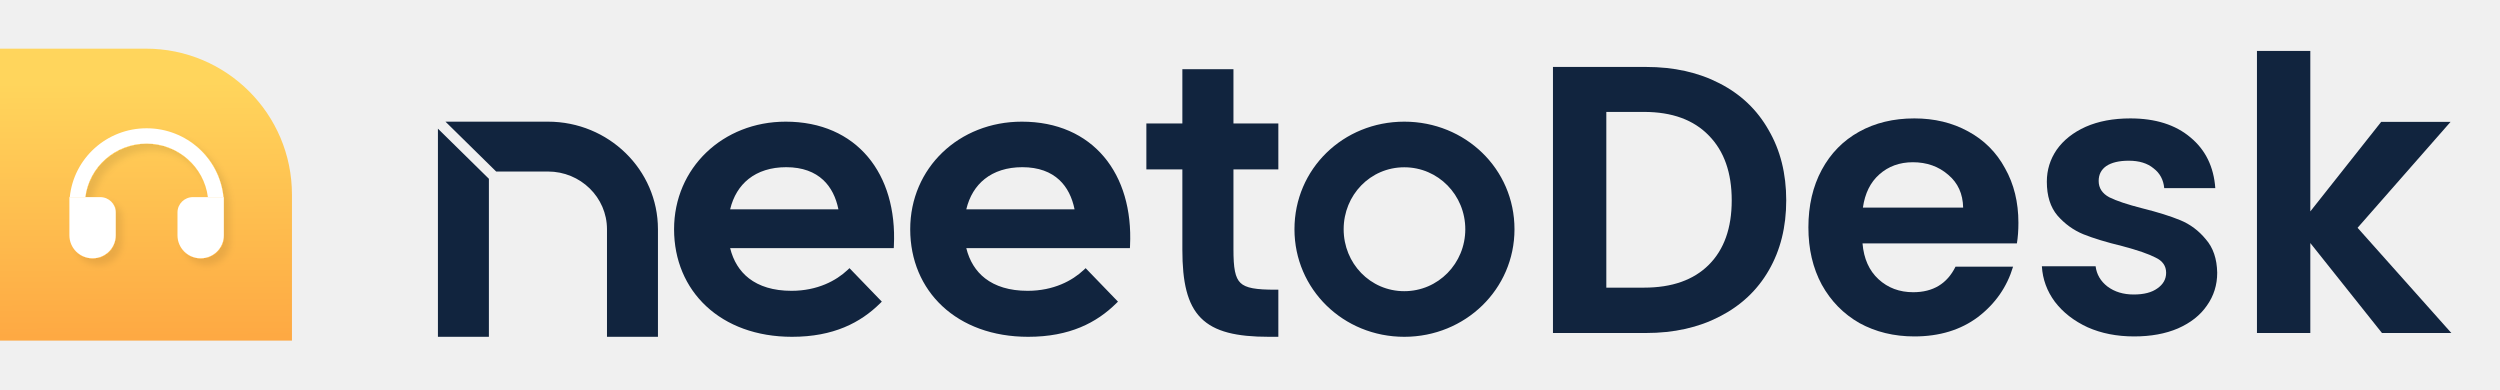
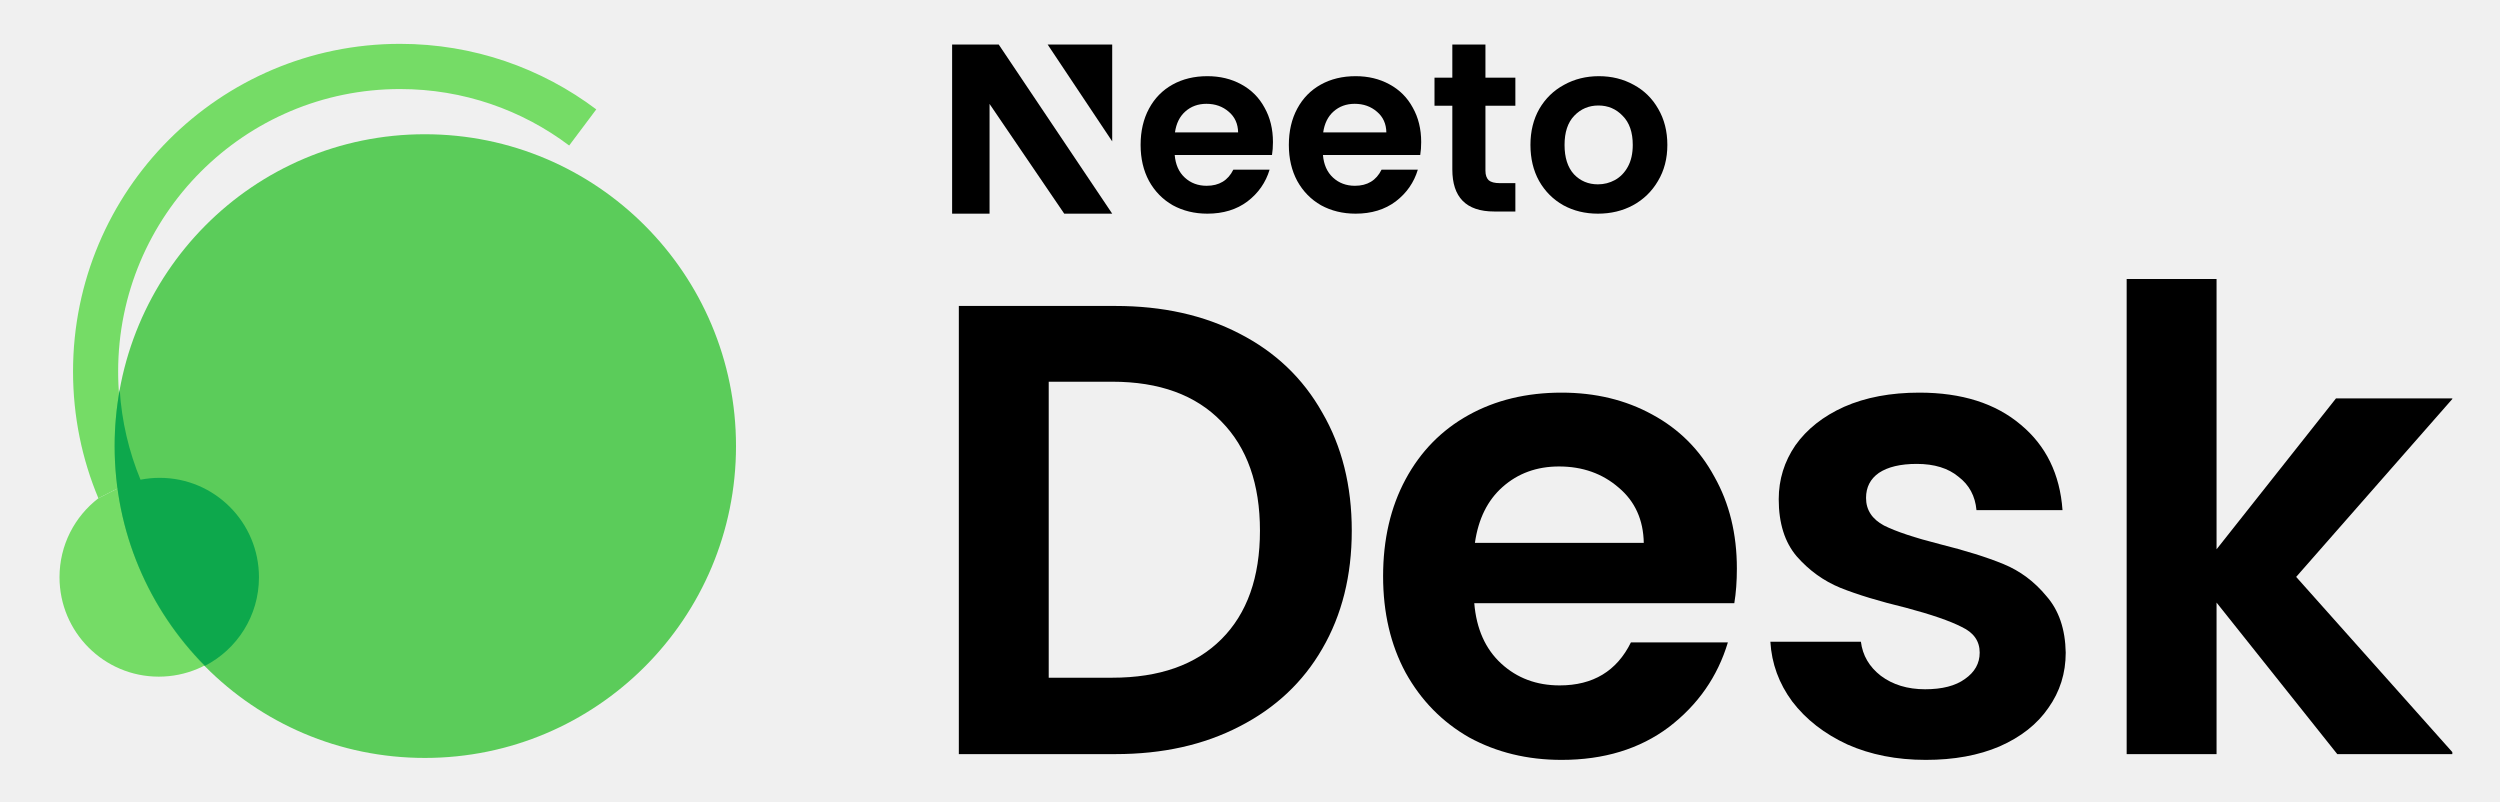
- <svg xmlns="http://www.w3.org/2000/svg" width="411" height="64" viewBox="0 0 411 64" fill="none">
-   <path d="M47.997 31.998C47.997 18.744 37.252 7.999 23.998 7.999H0V55.996H47.997V31.998Z" fill="url(#paint0_linear_3688_21385)" />
-   <g filter="url(#filter0_d_3688_21385)">
-     <path d="M11.409 32.406H16.486C17.888 32.406 19.025 33.532 19.025 34.921V38.694C19.025 40.777 17.32 42.466 15.217 42.466C13.114 42.466 11.409 40.777 11.409 38.694V32.406Z" fill="white" />
-     <path d="M29.179 34.921C29.179 33.532 30.316 32.406 31.718 32.406H36.795V38.694C36.795 40.777 35.09 42.466 32.987 42.466C30.884 42.466 29.179 40.777 29.179 38.694V34.921Z" fill="white" />
-     <path d="M11.472 32.406C12.109 26.051 17.52 21.088 24.102 21.088C30.684 21.088 36.096 26.051 36.732 32.406H34.178C33.553 27.444 29.28 23.604 24.102 23.604C18.924 23.604 14.651 27.444 14.026 32.406H11.472Z" fill="white" />
+ <svg xmlns="http://www.w3.org/2000/svg" width="449" height="144" viewBox="0 0 449 144" fill="none">
+   <g clip-path="url(#clip0_318_35688)">
+     <path d="M46.51 103.679C46.51 113.543 38.352 121.527 28.51 121.527C18.667 121.527 10.688 113.531 10.688 103.667C10.688 97.89 13.425 92.753 17.671 89.489C22.354 87.075 24.61 85.82 28.688 85.82C38.531 85.82 46.51 93.816 46.51 103.679Z" fill="#75DC66" />
+     <path fill-rule="evenodd" clip-rule="evenodd" d="M71.849 15.993C43.887 15.993 21.219 38.709 21.219 66.73C21.219 79.547 25.956 91.246 33.777 100.178L30.733 102.855L25.171 86C21.098 87.75 22.5 87 17.671 89.489C14.739 82.487 13.118 74.797 13.118 66.73C13.118 34.225 39.413 7.875 71.849 7.875C85.066 7.875 97.273 12.255 107.09 19.644L102.224 26.135C93.763 19.765 83.251 15.993 71.849 15.993Z" fill="#75DC66" />
+     <path d="M132.187 80.118C132.187 111.05 107.165 136.125 76.299 136.125C45.432 136.125 20.588 111.062 20.588 80.13C20.588 49.198 45.432 24.11 76.299 24.11C107.165 24.11 132.187 49.186 132.187 80.118Z" fill="#5BCC5A" />
+     <path d="M21.5 70C21.86 75.692 23.155 81.127 25.234 86.155C26.352 85.935 27.506 85.82 28.688 85.82C38.531 85.82 46.51 93.816 46.51 103.679C46.51 110.612 42.568 116.622 36.807 119.582C26.782 109.459 20.588 95.519 20.588 80.13C20.588 76.671 20.901 73.285 21.5 70Z" fill="#0DA84C" />
  </g>
-   <path fill-rule="evenodd" clip-rule="evenodd" d="M90.081 20.001H73.235L81.57 28.198H90.081C95.445 28.198 99.788 32.449 99.788 37.686V55.371H108.167V37.686C108.167 27.916 100.067 20.001 90.081 20.001ZM80.374 29.392L71.995 21.151V55.371H80.374V29.392ZM144.971 49.589L139.654 44.085L139.336 44.386C137.491 46.127 134.399 47.81 130.125 47.81C127.121 47.81 124.805 47.061 123.131 45.766C121.584 44.57 120.551 42.88 120.038 40.798H146.936L146.955 40.386C147.238 34.514 145.74 29.417 142.675 25.78C139.605 22.136 134.998 20.001 129.164 20.001C118.861 20.001 110.817 27.59 110.817 37.688C110.817 42.761 112.719 47.19 116.111 50.349C119.502 53.508 124.353 55.371 130.206 55.371C137.042 55.371 141.469 53.039 144.669 49.887L144.971 49.589ZM183.794 49.589L178.477 44.085L178.158 44.386C176.313 46.127 173.221 47.81 168.948 47.81C165.943 47.81 163.628 47.061 161.953 45.766C160.407 44.57 159.373 42.88 158.86 40.798H185.758L185.778 40.386C186.061 34.514 184.562 29.417 181.498 25.78C178.427 22.136 173.82 20.001 167.987 20.001C157.684 20.001 149.639 27.59 149.639 37.688C149.639 42.761 151.542 47.19 154.934 50.349C158.325 53.508 163.175 55.371 169.029 55.371C175.865 55.371 180.292 53.039 183.491 49.887L183.794 49.589ZM194.38 20.298H188.462V27.852H194.38V41.043C194.38 46.369 195.175 50 197.429 52.277C199.686 54.558 203.297 55.371 208.607 55.371H210.16V47.626H209.72C208.123 47.626 206.896 47.566 205.946 47.389C205.001 47.212 204.372 46.927 203.935 46.506C203.499 46.087 203.205 45.486 203.024 44.584C202.841 43.676 202.78 42.503 202.78 40.974V27.852H210.16V20.298H202.78V11.374H194.38V20.298ZM129.246 27.486C131.952 27.486 133.936 28.283 135.33 29.582C136.622 30.787 137.443 32.456 137.836 34.418H120.034C120.548 32.269 121.594 30.591 123.056 29.427C124.633 28.171 126.729 27.486 129.246 27.486ZM168.068 27.486C170.774 27.486 172.758 28.283 174.153 29.582C175.445 30.787 176.265 32.456 176.659 34.418H158.857C159.37 32.269 160.416 30.591 161.878 29.427C163.455 28.171 165.552 27.486 168.068 27.486ZM230.862 27.502C236.452 27.502 240.895 32.071 240.895 37.687C240.895 43.301 236.452 47.87 230.862 47.87C225.275 47.87 220.897 43.305 220.897 37.687C220.897 32.067 225.275 27.502 230.862 27.502ZM230.862 20.001C220.831 20.001 212.81 27.756 212.81 37.687C212.81 47.549 220.83 55.371 230.862 55.371C240.893 55.371 248.982 47.551 248.982 37.687C248.982 27.754 240.892 20.001 230.862 20.001Z" fill="#11243E" />
-   <path d="M270.596 11.006C275.191 11.006 279.223 11.904 282.69 13.701C286.199 15.497 288.894 18.066 290.774 21.408C292.695 24.708 293.656 28.552 293.656 32.938C293.656 37.324 292.695 41.168 290.774 44.468C288.894 47.726 286.199 50.254 282.69 52.05C279.223 53.846 275.191 54.745 270.596 54.745H255.307V11.006H270.596ZM270.283 47.288C274.878 47.288 278.429 46.034 280.936 43.528C283.442 41.022 284.695 37.492 284.695 32.938C284.695 28.385 283.442 24.834 280.936 22.285C278.429 19.695 274.878 18.4 270.283 18.4H264.079V47.288H270.283Z" fill="#11243E" />
-   <path d="M331.827 36.635C331.827 37.888 331.744 39.016 331.577 40.019H306.198C306.407 42.525 307.285 44.489 308.83 45.909C310.376 47.33 312.277 48.04 314.532 48.04C317.791 48.04 320.109 46.64 321.488 43.841H330.95C329.947 47.183 328.026 49.94 325.185 52.113C322.344 54.243 318.856 55.309 314.72 55.309C311.378 55.309 308.371 54.577 305.697 53.115C303.065 51.611 300.997 49.502 299.494 46.786C298.031 44.071 297.3 40.938 297.3 37.387C297.3 33.794 298.031 30.64 299.494 27.925C300.956 25.21 303.003 23.121 305.634 21.659C308.266 20.197 311.295 19.466 314.72 19.466C318.021 19.466 320.966 20.176 323.556 21.596C326.188 23.017 328.214 25.043 329.634 27.674C331.096 30.264 331.827 33.251 331.827 36.635ZM322.741 34.129C322.699 31.873 321.885 30.076 320.297 28.74C318.71 27.361 316.767 26.672 314.47 26.672C312.298 26.672 310.459 27.34 308.956 28.677C307.493 29.972 306.595 31.789 306.261 34.129H322.741Z" fill="#11243E" />
-   <path d="M350.848 55.309C348.008 55.309 345.459 54.807 343.204 53.805C340.948 52.76 339.151 51.361 337.815 49.606C336.52 47.852 335.809 45.909 335.684 43.779H344.519C344.687 45.115 345.334 46.222 346.462 47.1C347.632 47.977 349.073 48.416 350.786 48.416C352.457 48.416 353.752 48.081 354.671 47.413C355.632 46.745 356.112 45.888 356.112 44.844C356.112 43.716 355.527 42.88 354.357 42.337C353.23 41.752 351.412 41.126 348.906 40.458C346.316 39.831 344.185 39.183 342.514 38.515C340.885 37.847 339.465 36.823 338.253 35.444C337.084 34.066 336.499 32.207 336.499 29.868C336.499 27.946 337.042 26.191 338.128 24.604C339.256 23.017 340.843 21.763 342.89 20.844C344.979 19.925 347.423 19.466 350.222 19.466C354.357 19.466 357.658 20.51 360.122 22.599C362.587 24.646 363.945 27.424 364.195 30.933H355.799C355.673 29.554 355.089 28.468 354.044 27.674C353.042 26.839 351.684 26.421 349.971 26.421C348.384 26.421 347.151 26.714 346.274 27.298C345.439 27.883 345.021 28.698 345.021 29.742C345.021 30.912 345.606 31.81 346.775 32.437C347.945 33.022 349.762 33.627 352.227 34.254C354.733 34.881 356.801 35.528 358.431 36.197C360.06 36.865 361.459 37.909 362.629 39.33C363.84 40.708 364.467 42.546 364.509 44.844C364.509 46.849 363.945 48.645 362.817 50.233C361.731 51.82 360.143 53.074 358.055 53.993C356.008 54.87 353.606 55.309 350.848 55.309Z" fill="#11243E" />
-   <path d="M391.597 54.745L379.816 39.956V54.745H371.043V8.374H379.816V34.755L391.471 20.03H402.876L387.586 37.45L403.001 54.745H391.597Z" fill="#11243E" />
+   <g clip-path="url(#clip1_318_35688)">
+     <path d="M200.343 54.95C208.799 54.95 216.217 56.602 222.598 59.908C229.056 63.214 234.014 67.941 237.473 74.091C241.01 80.165 242.778 87.237 242.778 95.309C242.778 103.381 241.01 110.453 237.473 116.526C234.014 122.523 229.056 127.174 222.598 130.479C216.217 133.785 208.799 135.438 200.343 135.438H172.207V54.95H200.343ZM199.766 121.716C208.222 121.716 214.757 119.409 219.369 114.797C223.982 110.184 226.288 103.688 226.288 95.309C226.288 86.93 223.982 80.395 219.369 75.706C214.757 70.94 208.222 68.556 199.766 68.556H188.35V121.716H199.766Z" fill="black" />
+     <path d="M311.942 102.112C311.942 104.419 311.788 106.494 311.481 108.339H264.779C265.163 112.952 266.778 116.565 269.622 119.179C272.467 121.792 275.964 123.099 280.116 123.099C286.112 123.099 290.378 120.524 292.915 115.373H310.327C308.482 121.523 304.946 126.597 299.719 130.595C294.491 134.515 288.072 136.476 280.462 136.476C274.312 136.476 268.777 135.13 263.857 132.44C259.013 129.672 255.208 125.79 252.441 120.793C249.75 115.796 248.405 110.031 248.405 103.496C248.405 96.885 249.75 91.081 252.441 86.084C255.131 81.087 258.898 77.243 263.741 74.553C268.584 71.862 274.158 70.517 280.462 70.517C286.535 70.517 291.954 71.824 296.721 74.437C301.564 77.051 305.292 80.78 307.906 85.623C310.597 90.389 311.942 95.885 311.942 102.112ZM295.222 97.5C295.145 93.349 293.646 90.043 290.724 87.583C287.803 85.046 284.228 83.778 280 83.778C276.003 83.778 272.62 85.008 269.853 87.468C267.162 89.851 265.509 93.195 264.894 97.5H295.222Z" fill="black" />
+     <path d="M345.865 136.476C340.638 136.476 335.948 135.553 331.797 133.708C327.646 131.786 324.34 129.211 321.88 125.982C319.497 122.753 318.19 119.179 317.96 115.258H334.219C334.526 117.718 335.718 119.755 337.793 121.37C339.946 122.984 342.598 123.791 345.75 123.791C348.825 123.791 351.208 123.176 352.899 121.946C354.668 120.716 355.552 119.14 355.552 117.218C355.552 115.143 354.475 113.605 352.323 112.606C350.247 111.53 346.903 110.376 342.291 109.146C337.524 107.993 333.604 106.802 330.529 105.572C327.531 104.342 324.917 102.458 322.688 99.921C320.535 97.385 319.459 93.964 319.459 89.659C319.459 86.122 320.458 82.894 322.457 79.972C324.533 77.051 327.454 74.745 331.221 73.054C335.064 71.362 339.562 70.517 344.712 70.517C352.323 70.517 358.396 72.439 362.932 76.282C367.467 80.049 369.966 85.161 370.427 91.619H354.975C354.744 89.082 353.668 87.083 351.746 85.623C349.901 84.085 347.403 83.316 344.251 83.316C341.33 83.316 339.062 83.855 337.448 84.931C335.91 86.007 335.141 87.506 335.141 89.428C335.141 91.581 336.218 93.233 338.37 94.386C340.523 95.463 343.867 96.577 348.402 97.731C353.015 98.884 356.82 100.075 359.818 101.305C362.816 102.535 365.392 104.457 367.544 107.071C369.773 109.608 370.927 112.99 371.003 117.218C371.003 120.908 369.966 124.214 367.89 127.135C365.891 130.056 362.97 132.363 359.126 134.054C355.359 135.668 350.939 136.476 345.865 136.476Z" fill="black" />
+     <path d="M419.772 135.438L398.093 108.224V135.438H381.949V50.106H398.093V98.653L419.541 71.555H440.528L412.392 103.611L440.759 135.438H419.772Z" fill="black" />
+     <path d="M228.622 25.51C228.622 26.373 228.564 27.15 228.449 27.841H210.978C211.122 29.568 211.726 30.921 212.79 31.899C213.854 32.878 215.163 33.367 216.716 33.367C218.959 33.367 220.555 32.403 221.504 30.474H228.018C227.327 32.777 226.005 34.677 224.049 36.173C222.094 37.641 219.692 38.375 216.845 38.375C214.544 38.375 212.474 37.871 210.633 36.864C208.822 35.828 207.398 34.374 206.363 32.504C205.356 30.633 204.853 28.474 204.853 26.028C204.853 23.552 205.356 21.38 206.363 19.509C207.369 17.638 208.778 16.199 210.59 15.191C212.402 14.184 214.487 13.681 216.845 13.681C219.117 13.681 221.144 14.17 222.927 15.148C224.739 16.127 226.134 17.523 227.112 19.336C228.118 21.12 228.622 23.178 228.622 25.51ZM222.367 23.783C222.338 22.229 221.777 20.991 220.684 20.07C219.592 19.12 218.254 18.645 216.673 18.645C215.177 18.645 213.912 19.106 212.877 20.027C211.87 20.919 211.252 22.171 211.022 23.783H222.367Z" fill="black" />
+     <path d="M255.245 25.51C255.245 26.373 255.188 27.15 255.073 27.841H237.602C237.746 29.568 238.35 30.921 239.414 31.899C240.478 32.878 241.787 33.367 243.34 33.367C245.583 33.367 247.179 32.403 248.128 30.474H254.641C253.951 32.777 252.628 34.677 250.673 36.173C248.717 37.641 246.316 38.375 243.469 38.375C241.168 38.375 239.098 37.871 237.257 36.864C235.445 35.828 234.022 34.374 232.987 32.504C231.98 30.633 231.477 28.474 231.477 26.028C231.477 23.552 231.98 21.38 232.987 19.509C233.993 17.638 235.402 16.199 237.214 15.191C239.026 14.184 241.111 13.681 243.469 13.681C245.741 13.681 247.768 14.17 249.551 15.148C251.363 16.127 252.758 17.523 253.736 19.336C254.742 21.12 255.245 23.178 255.245 25.51ZM248.99 23.783C248.962 22.229 248.401 20.991 247.308 20.07C246.215 19.12 244.878 18.645 243.296 18.645C241.801 18.645 240.536 19.106 239.5 20.027C238.494 20.919 237.875 22.171 237.645 23.783H248.99Z" fill="black" />
+     <path d="M266.785 18.987V30.662C266.785 31.467 266.997 32 267.371 32.374C267.774 32.719 268.435 32.892 269.356 32.892H272.16V37.986H268.364C263.273 37.986 260.838 35.383 260.838 30.433V18.987H257.636V13.951H260.838V8H266.785V13.951H272.16V18.987H266.785Z" fill="black" />
+     <path d="M286.989 38.375C284.689 38.375 282.618 37.871 280.778 36.864C278.937 35.828 277.485 34.374 276.421 32.504C275.385 30.633 274.868 28.474 274.868 26.028C274.868 23.581 275.4 21.423 276.464 19.552C277.557 17.681 279.038 16.242 280.907 15.235C282.776 14.199 284.861 13.681 287.162 13.681C289.463 13.681 291.548 14.199 293.417 15.235C295.286 16.242 296.753 17.681 297.817 19.552C298.91 21.423 299.456 23.581 299.456 26.028C299.456 28.474 298.895 30.633 297.774 32.504C296.681 34.374 295.185 35.828 293.287 36.864C291.418 37.871 289.319 38.375 286.989 38.375ZM286.989 33.108C288.082 33.108 289.103 32.849 290.052 32.331C291.03 31.784 291.806 30.978 292.382 29.913C292.957 28.848 293.244 27.553 293.244 26.028C293.244 23.754 292.64 22.013 291.432 20.804C290.253 19.566 288.801 18.948 287.076 18.948C285.35 18.948 283.898 19.566 282.719 20.804C281.568 22.013 280.993 23.754 280.993 26.028C280.993 28.302 281.554 30.057 282.676 31.295C283.826 32.504 285.264 33.108 286.989 33.108Z" fill="black" />
+     <path d="M199.752 8H188.159L199.752 25.39V8Z" fill="black" />
+     <path d="M171 38.375L171 8H179.372L199.752 38.375H191.136L177.724 18.666V38.375H171Z" fill="black" />
+   </g>
  <defs>
-     <filter id="filter0_d_3688_21385" x="11.409" y="21.088" width="27.368" height="23.36" filterUnits="userSpaceOnUse" color-interpolation-filters="sRGB">
-       <feFlood flood-opacity="0" result="BackgroundImageFix" />
-       <feColorMatrix in="SourceAlpha" type="matrix" values="0 0 0 0 0 0 0 0 0 0 0 0 0 0 0 0 0 0 127 0" result="hardAlpha" />
-       <feOffset dx="0.991" dy="0.991" />
-       <feGaussianBlur stdDeviation="0.496" />
-       <feComposite in2="hardAlpha" operator="out" />
-       <feColorMatrix type="matrix" values="0 0 0 0 0 0 0 0 0 0 0 0 0 0 0 0 0 0 0.08 0" />
-       <feBlend mode="normal" in2="BackgroundImageFix" result="effect1_dropShadow_3688_21385" />
-       <feBlend mode="normal" in="SourceGraphic" in2="effect1_dropShadow_3688_21385" result="shape" />
-     </filter>
-     <linearGradient id="paint0_linear_3688_21385" x1="25.568" y1="75.284" x2="25.344" y2="13.607" gradientUnits="userSpaceOnUse">
-       <stop stop-color="#FD9437" />
-       <stop offset="1" stop-color="#FFD55C" />
-     </linearGradient>
+     <clipPath id="clip0_318_35688">
+       <rect width="128.25" height="128.25" fill="white" transform="translate(7.3125 7.875)" />
+     </clipPath>
+     <clipPath id="clip1_318_35688">
+       <rect width="277.312" height="144" fill="white" transform="translate(163.125)" />
+     </clipPath>
  </defs>
</svg>
